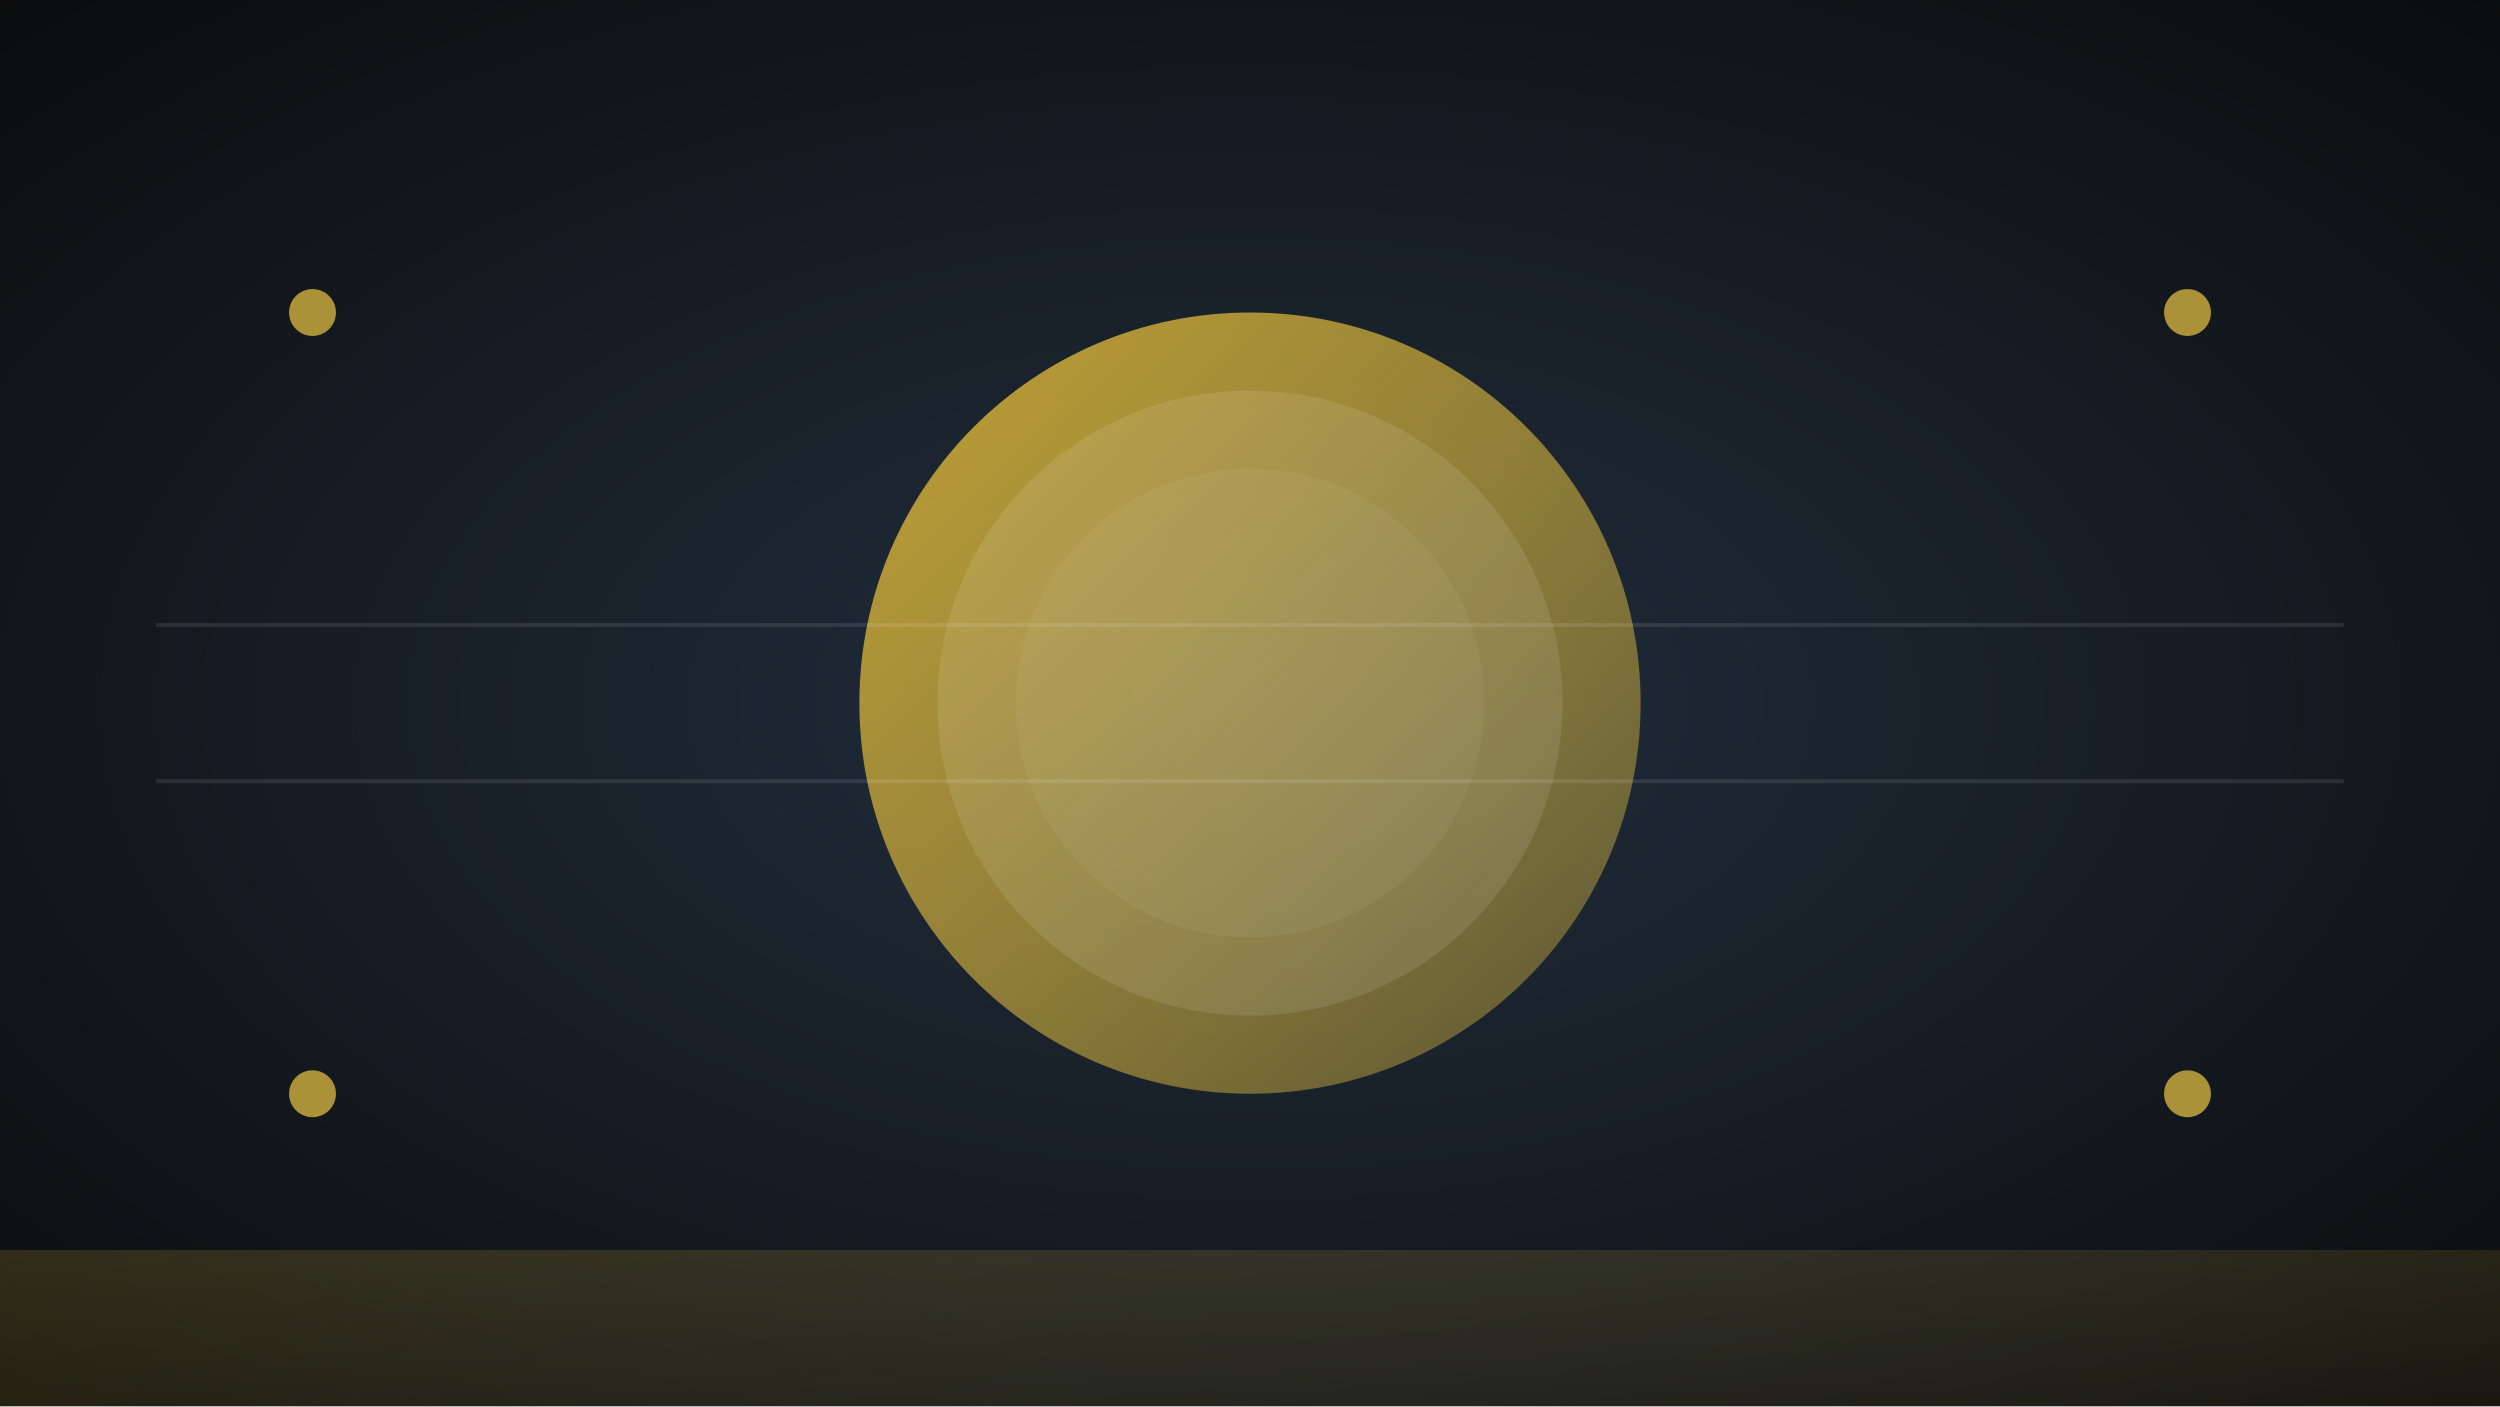
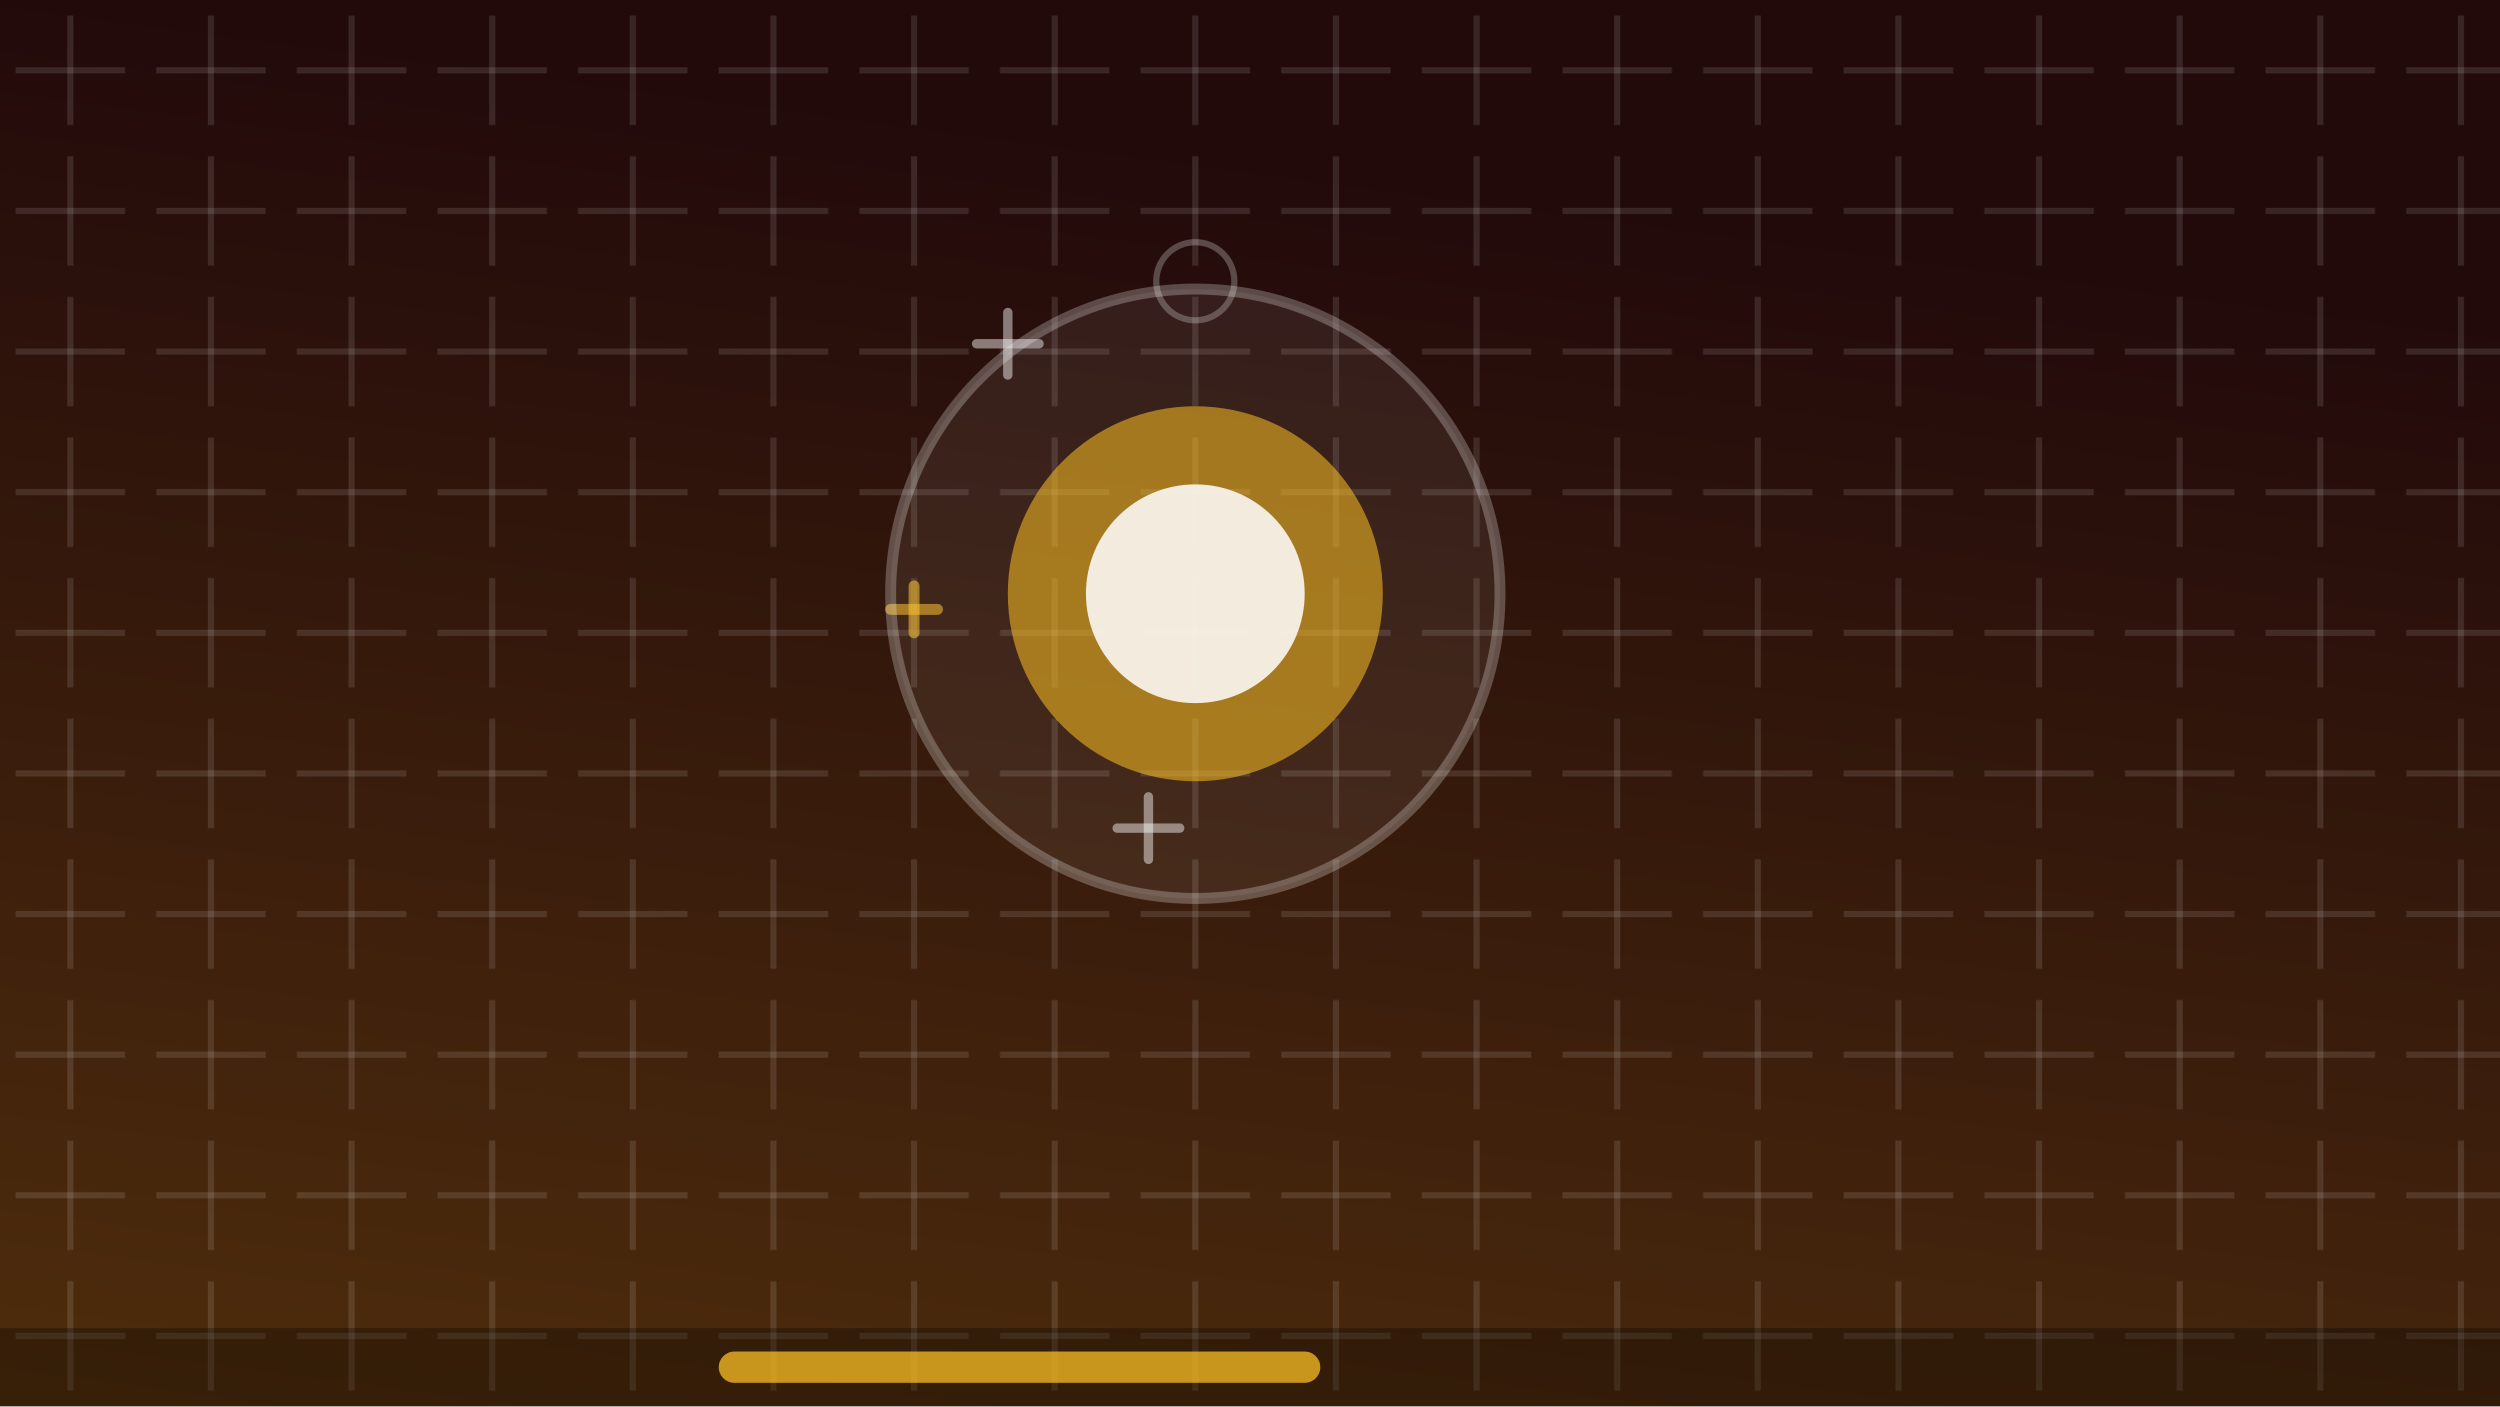
- <svg xmlns="http://www.w3.org/2000/svg" viewBox="0 0 320 180" width="320" height="180">
+ <svg xmlns="http://www.w3.org/2000/svg" width="320" height="180" viewBox="0 0 320 180" preserveAspectRatio="xMidYMid slice">
  <defs>
-     <radialGradient id="gradDarkBg" cx="50%" cy="50%" r="75%">
-       <stop offset="0%" style="stop-color:rgb(34,47,62);stop-opacity:1" />
-       <stop offset="100%" style="stop-color:rgb(10,10,10);stop-opacity:1" />
-     </radialGradient>
-     <linearGradient id="goldAccent" x1="0%" y1="0%" x2="100%" y2="100%">
-       <stop offset="0%" style="stop-color:rgb(212,175,55);stop-opacity:0.9" />
-       <stop offset="100%" style="stop-color:rgb(235,199,68);stop-opacity:0.3" />
+     <linearGradient id="bg-1vi5y" gradientTransform="rotate(103)">
+       <stop offset="0%" stop-color="hsl(358 54% 8.7%)" />
+       <stop offset="100%" stop-color="hsl(30 74% 18.0%)" />
    </linearGradient>
+     <pattern id="pat-3ubns" x="0" y="0" width="18" height="18" patternUnits="userSpaceOnUse">
+       <line x1="9" y1="2" x2="9" y2="16" stroke="white" stroke-opacity="0.11" stroke-width="0.8" />
+       <line x1="2" y1="9" x2="16" y2="9" stroke="white" stroke-opacity="0.11" stroke-width="0.8" />
+     </pattern>
  </defs>
-   <rect x="0" y="0" width="320" height="180" fill="url(#gradDarkBg)" />
-   <circle cx="160" cy="90" r="50" fill="url(#goldAccent)" />
-   <circle cx="160" cy="90" r="40" fill="rgba(250,250,250,0.1)" />
-   <circle cx="160" cy="90" r="30" fill="rgba(250,250,250,0.05)" />
-   <g fill="rgba(235,199,68,0.7)">
-     <circle cx="40" cy="40" r="3" />
-     <circle cx="280" cy="40" r="3" />
-     <circle cx="40" cy="140" r="3" />
-     <circle cx="280" cy="140" r="3" />
-     <line x1="20" y1="80" x2="300" y2="80" stroke="rgba(250,250,250,0.1)" stroke-width="0.5" />
-     <line x1="20" y1="100" x2="300" y2="100" stroke="rgba(250,250,250,0.1)" stroke-width="0.5" />
+   <rect width="320" height="180" fill="url(#bg-1vi5y)" />
+   <rect width="320" height="180" fill="url(#pat-3ubns)" />
+   <circle cx="153" cy="36" r="5" fill="none" stroke="white" stroke-opacity="0.25" stroke-width="0.8" />
+   <g transform="translate(117 78)" stroke="#fbbf24" stroke-opacity="0.55" stroke-linecap="round" stroke-width="1.4">
+     <line x1="-3" y1="0" x2="3" y2="0" />
+     <line x1="0" y1="-3" x2="0" y2="3" />
  </g>
-   <rect x="0" y="160" width="320" height="20" fill="url(#goldAccent)" opacity="0.2" />
+   <g transform="translate(129 44)" stroke="white" stroke-opacity="0.45" stroke-linecap="round" stroke-width="1.2">
+     <line x1="-4" y1="0" x2="4" y2="0" />
+     <line x1="0" y1="-4" x2="0" y2="4" />
+   </g>
+   <g transform="translate(147 106)" stroke="white" stroke-opacity="0.45" stroke-linecap="round" stroke-width="1.2">
+     <line x1="-4" y1="0" x2="4" y2="0" />
+     <line x1="0" y1="-4" x2="0" y2="4" />
+   </g>
+   <circle cx="153" cy="76" r="39" fill="white" fill-opacity="0.07" stroke="white" stroke-opacity="0.25" stroke-width="1.4" />
+   <circle cx="153" cy="76" r="24" fill="#fbbf24" fill-opacity="0.55" />
+   <circle cx="153" cy="76" r="14" fill="white" fill-opacity="0.85" />
+   <rect x="0" y="170" width="320" height="10" fill="black" fill-opacity="0.3" />
+   <rect x="92" y="173" width="77" height="4" rx="2" fill="#fbbf24" fill-opacity="0.75" />
</svg>
